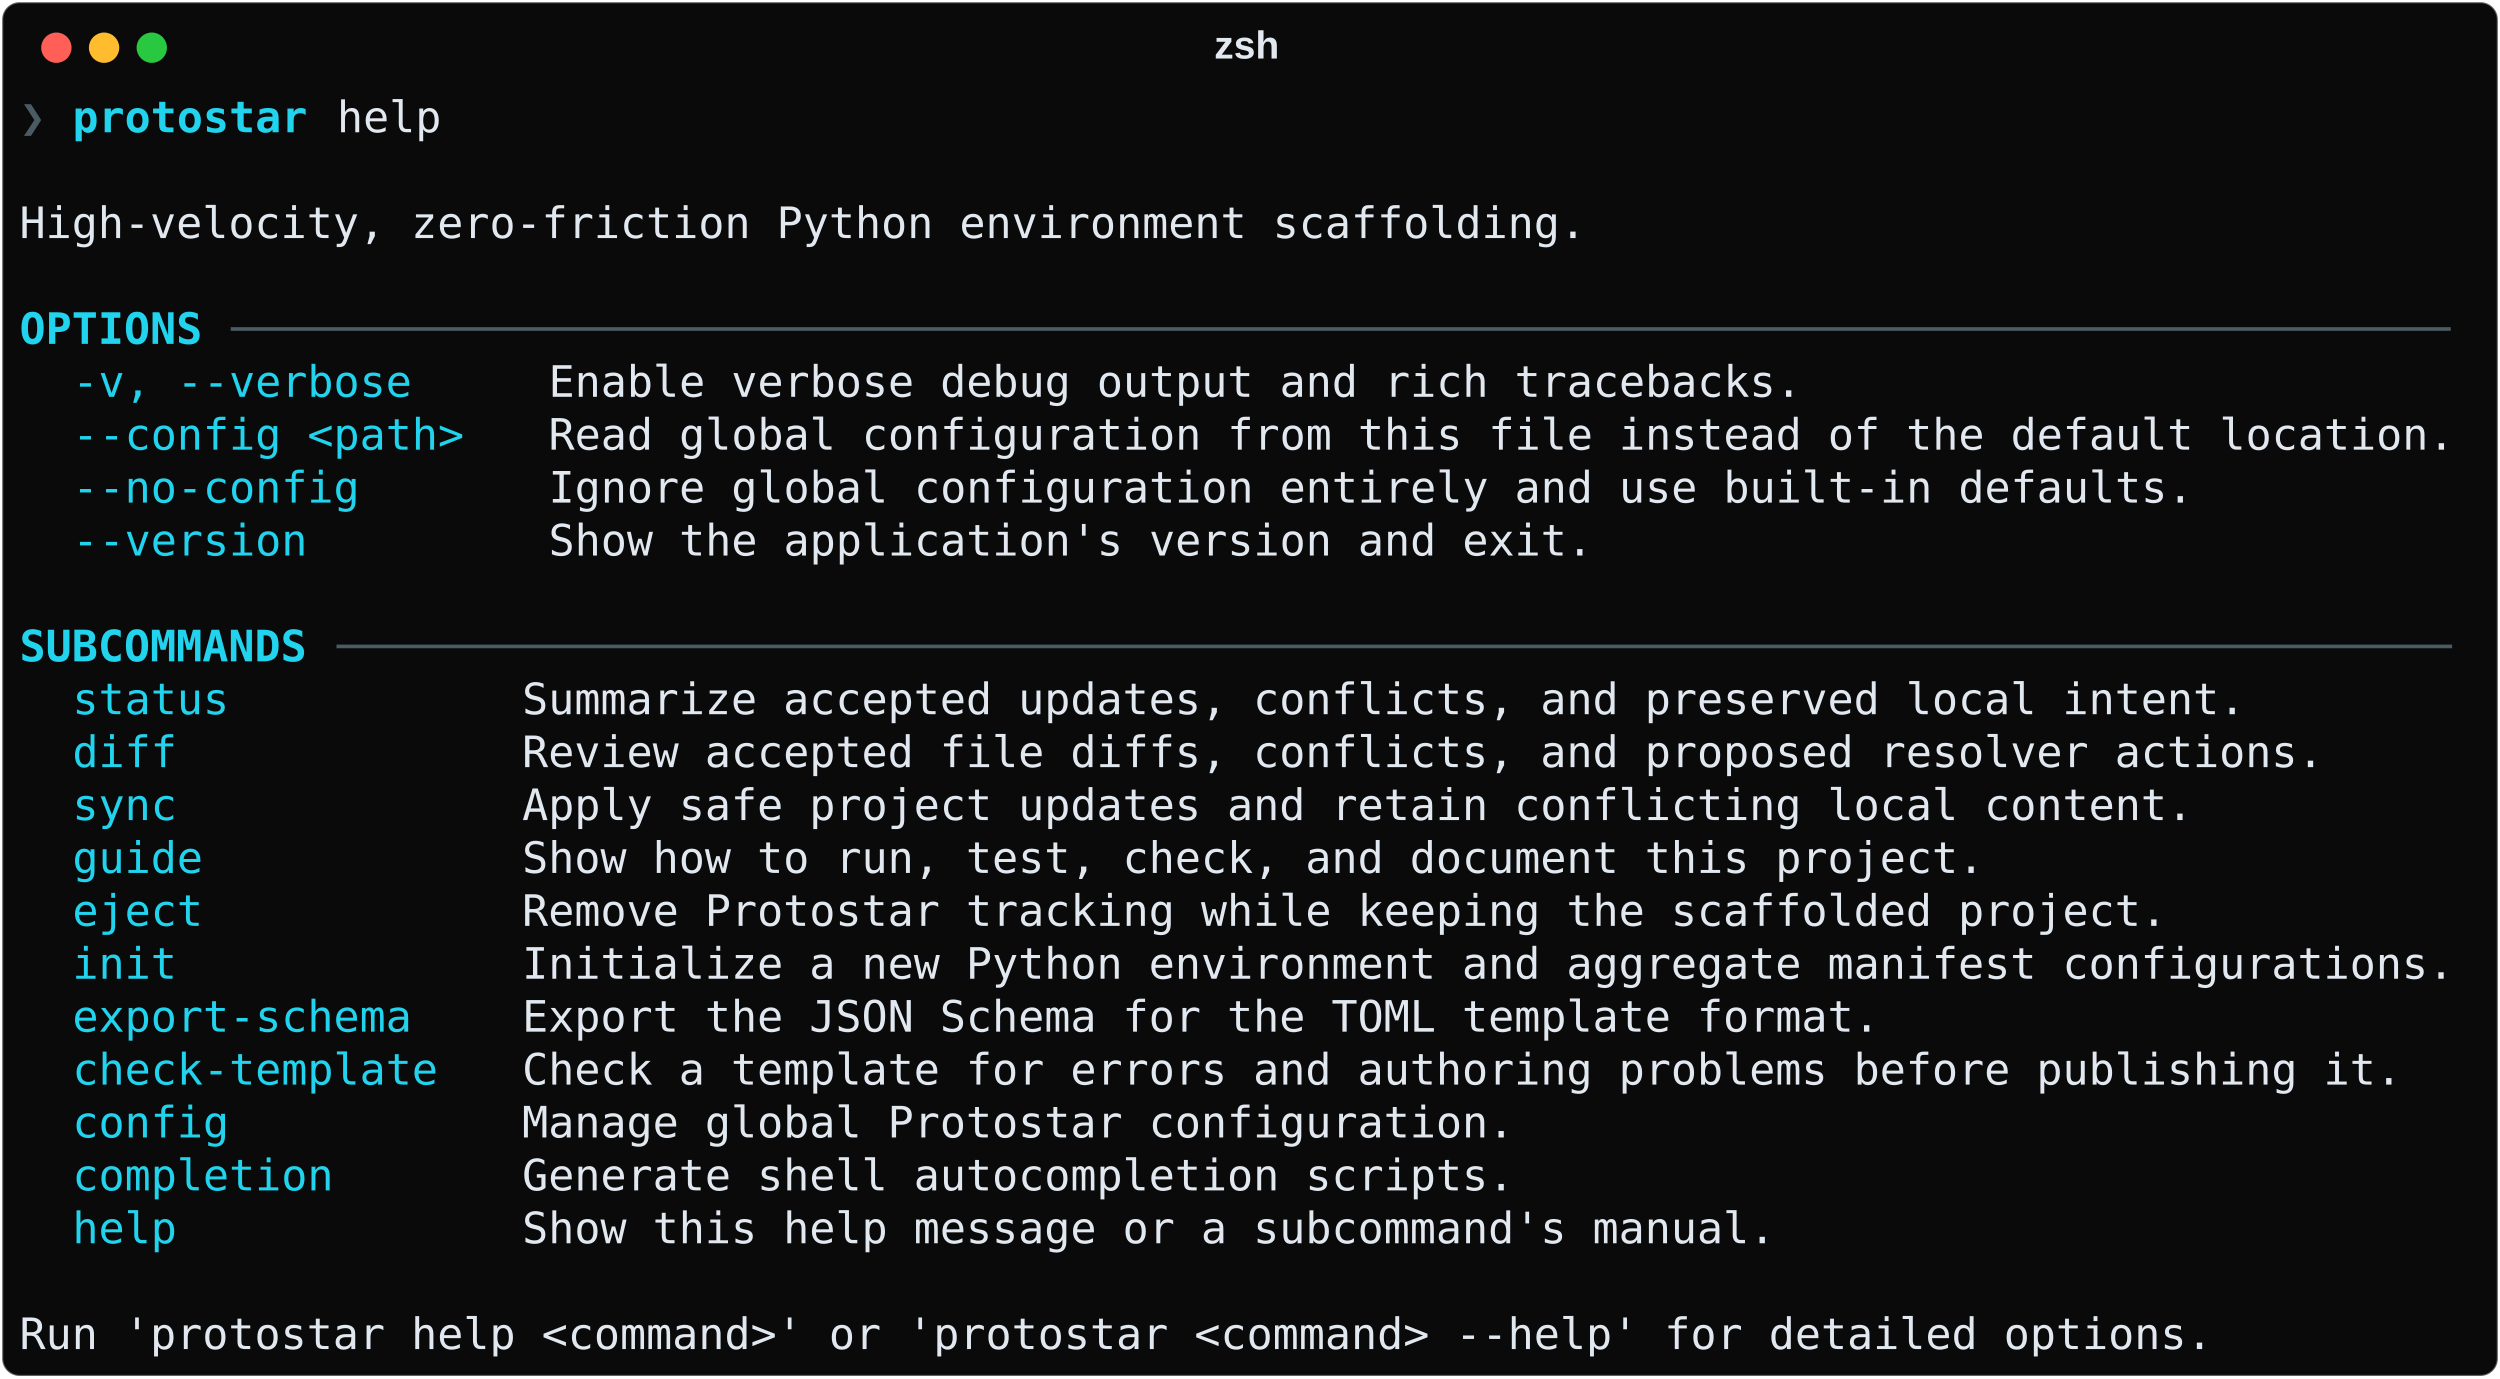
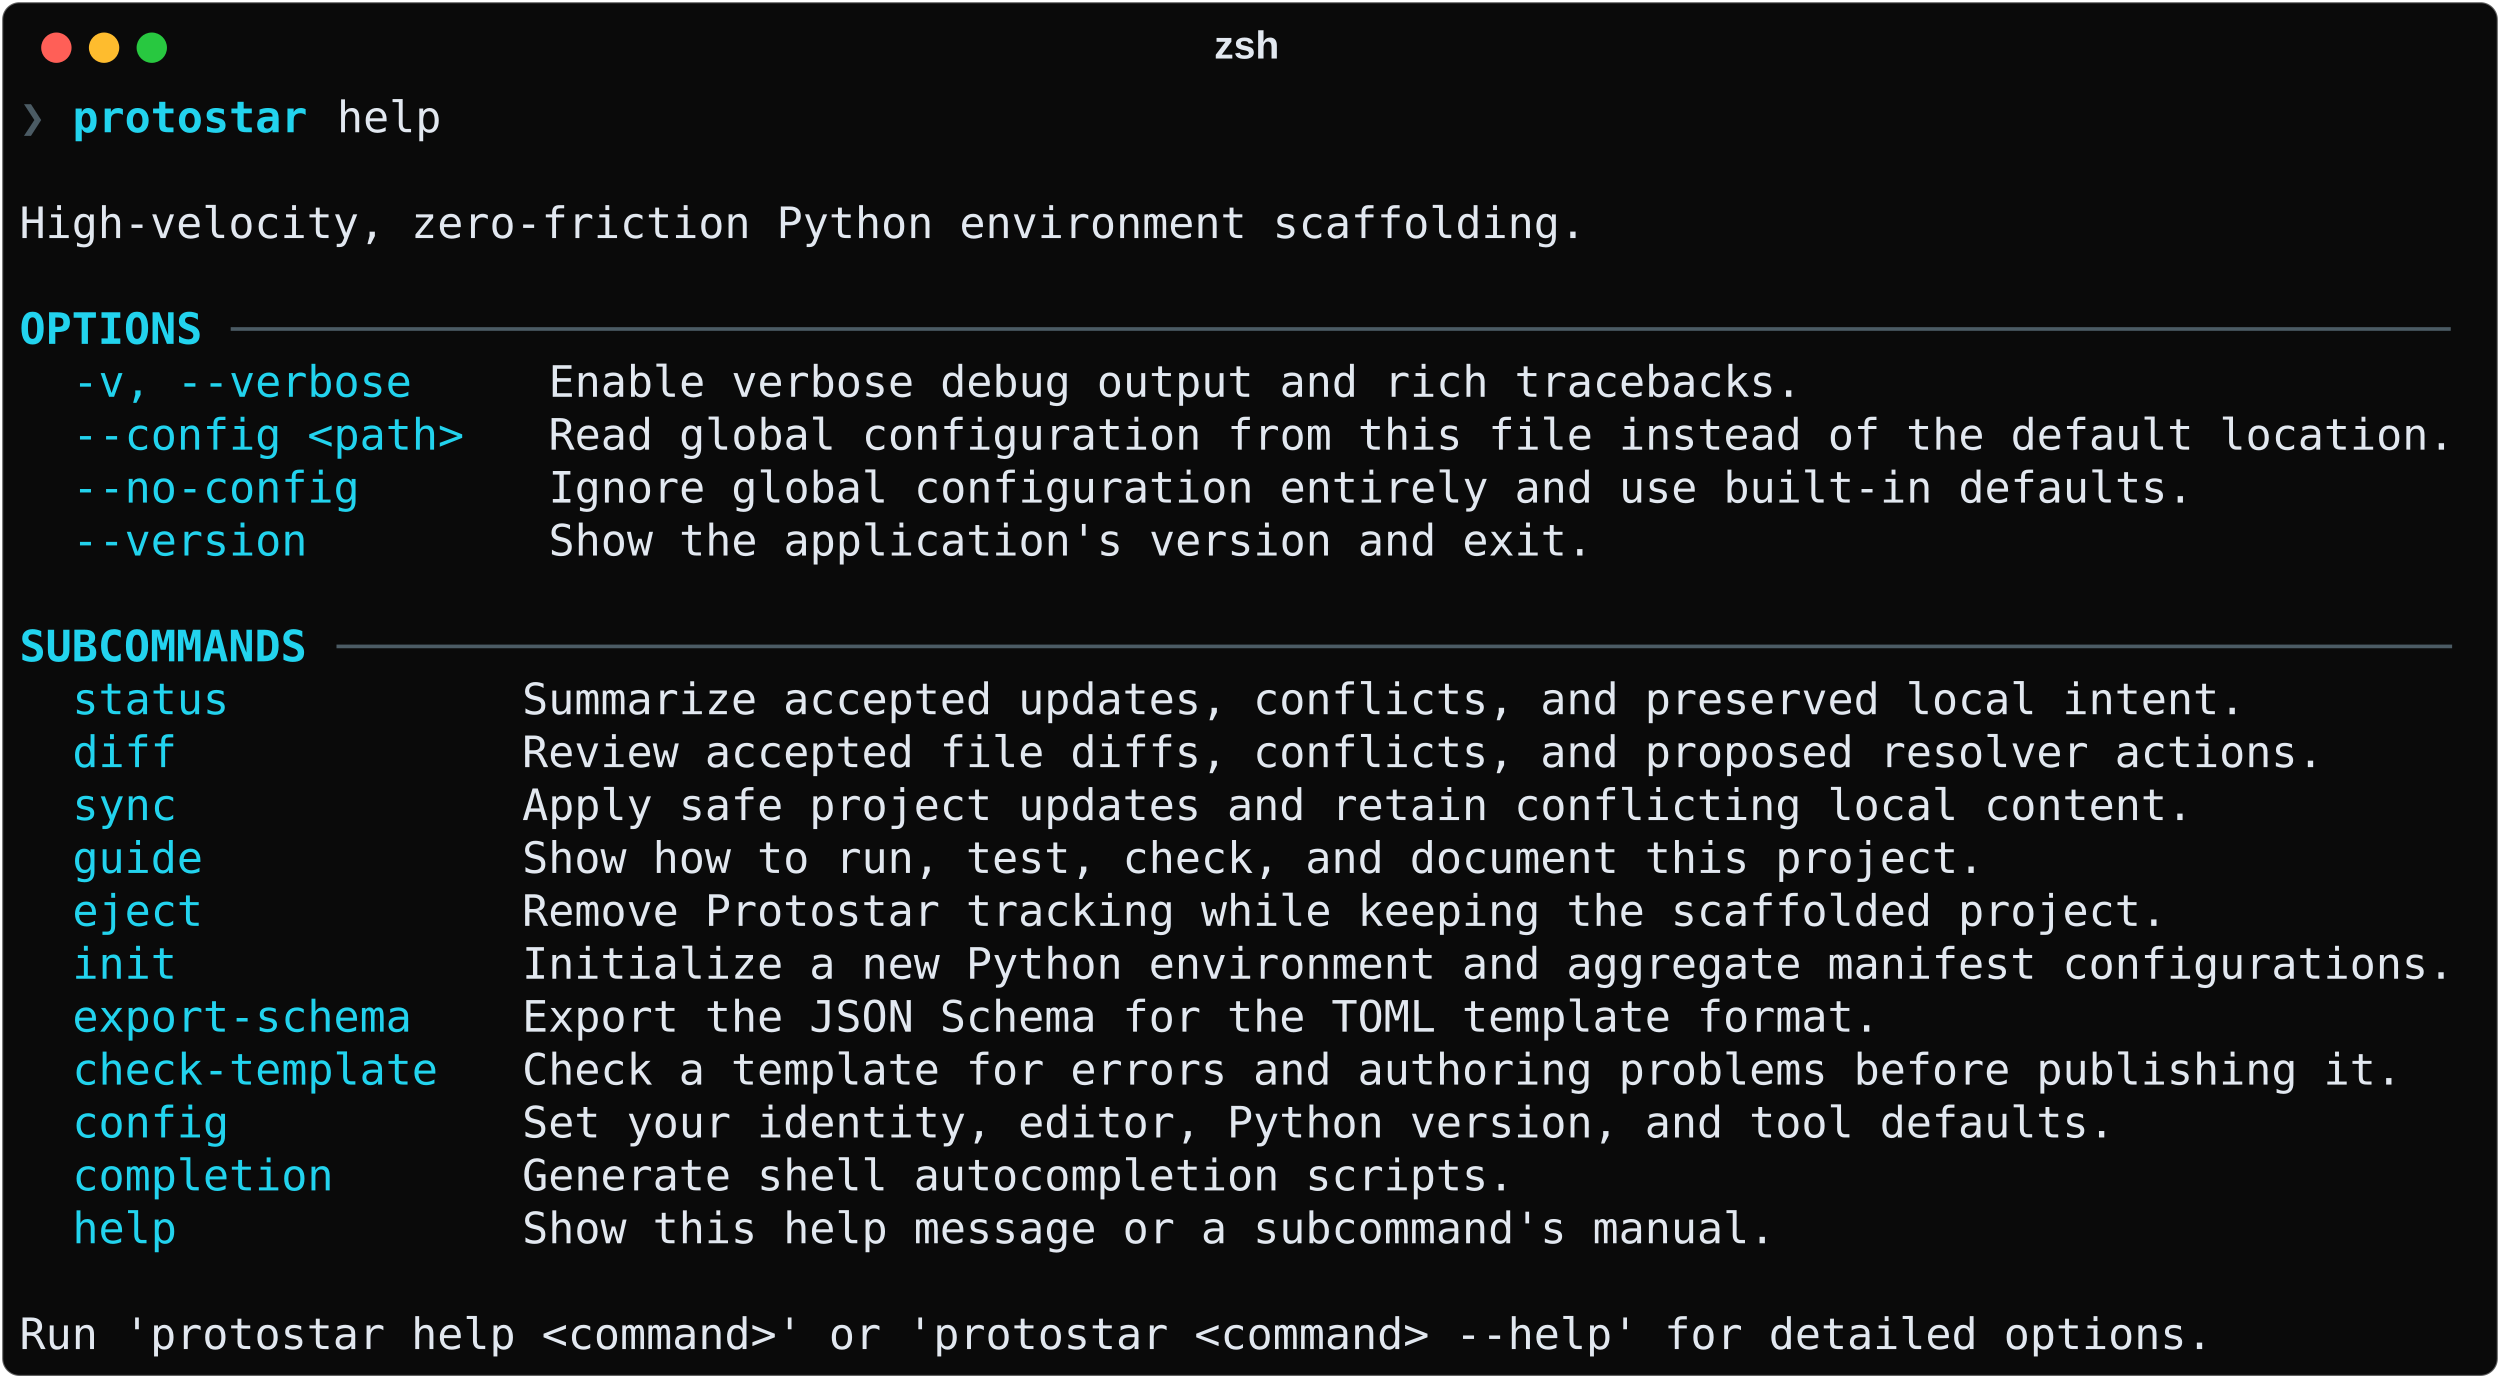
<svg xmlns="http://www.w3.org/2000/svg" class="rich-terminal" viewBox="0 0 1153 635.6">
  <style>

    @font-face {
        font-family: "Fira Code";
        src: local("FiraCode-Regular"),
                url("https://cdnjs.cloudflare.com/ajax/libs/firacode/6.2.0/woff2/FiraCode-Regular.woff2") format("woff2"),
                url("https://cdnjs.cloudflare.com/ajax/libs/firacode/6.2.0/woff/FiraCode-Regular.woff") format("woff");
        font-style: normal;
        font-weight: 400;
    }
    @font-face {
        font-family: "Fira Code";
        src: local("FiraCode-Bold"),
                url("https://cdnjs.cloudflare.com/ajax/libs/firacode/6.2.0/woff2/FiraCode-Bold.woff2") format("woff2"),
                url("https://cdnjs.cloudflare.com/ajax/libs/firacode/6.2.0/woff/FiraCode-Bold.woff") format("woff");
        font-style: bold;
        font-weight: 700;
    }

    .cli_help-matrix {
        font-family: Fira Code, monospace;
        font-size: 20px;
        line-height: 24.4px;
        font-variant-east-asian: full-width;
    }

    .cli_help-title {
        font-size: 18px;
        font-weight: bold;
        font-family: arial;
    }

    .cli_help-r1 { fill: #4b5b64 }
.cli_help-r2 { fill: #22d3ee;font-weight: bold }
.cli_help-r3 { fill: #e2e8f0 }
.cli_help-r4 { fill: #22d3ee }
    </style>
  <defs>
    <clipPath id="cli_help-clip-terminal">
      <rect x="0" y="0" width="1133.6" height="584.6" />
    </clipPath>
    <clipPath id="cli_help-line-0">
      <rect x="0" y="1.5" width="1134.6" height="24.65" />
    </clipPath>
    <clipPath id="cli_help-line-1">
      <rect x="0" y="25.9" width="1134.6" height="24.65" />
    </clipPath>
    <clipPath id="cli_help-line-2">
      <rect x="0" y="50.3" width="1134.6" height="24.65" />
    </clipPath>
    <clipPath id="cli_help-line-3">
      <rect x="0" y="74.7" width="1134.6" height="24.65" />
    </clipPath>
    <clipPath id="cli_help-line-4">
      <rect x="0" y="99.1" width="1134.6" height="24.65" />
    </clipPath>
    <clipPath id="cli_help-line-5">
      <rect x="0" y="123.5" width="1134.6" height="24.65" />
    </clipPath>
    <clipPath id="cli_help-line-6">
      <rect x="0" y="147.9" width="1134.6" height="24.65" />
    </clipPath>
    <clipPath id="cli_help-line-7">
      <rect x="0" y="172.3" width="1134.6" height="24.65" />
    </clipPath>
    <clipPath id="cli_help-line-8">
      <rect x="0" y="196.7" width="1134.6" height="24.65" />
    </clipPath>
    <clipPath id="cli_help-line-9">
      <rect x="0" y="221.1" width="1134.6" height="24.65" />
    </clipPath>
    <clipPath id="cli_help-line-10">
      <rect x="0" y="245.5" width="1134.6" height="24.65" />
    </clipPath>
    <clipPath id="cli_help-line-11">
      <rect x="0" y="269.9" width="1134.6" height="24.65" />
    </clipPath>
    <clipPath id="cli_help-line-12">
      <rect x="0" y="294.3" width="1134.6" height="24.65" />
    </clipPath>
    <clipPath id="cli_help-line-13">
      <rect x="0" y="318.7" width="1134.6" height="24.65" />
    </clipPath>
    <clipPath id="cli_help-line-14">
      <rect x="0" y="343.1" width="1134.6" height="24.65" />
    </clipPath>
    <clipPath id="cli_help-line-15">
      <rect x="0" y="367.5" width="1134.6" height="24.65" />
    </clipPath>
    <clipPath id="cli_help-line-16">
      <rect x="0" y="391.9" width="1134.6" height="24.65" />
    </clipPath>
    <clipPath id="cli_help-line-17">
      <rect x="0" y="416.3" width="1134.6" height="24.65" />
    </clipPath>
    <clipPath id="cli_help-line-18">
      <rect x="0" y="440.7" width="1134.6" height="24.65" />
    </clipPath>
    <clipPath id="cli_help-line-19">
      <rect x="0" y="465.1" width="1134.6" height="24.65" />
    </clipPath>
    <clipPath id="cli_help-line-20">
      <rect x="0" y="489.5" width="1134.6" height="24.65" />
    </clipPath>
    <clipPath id="cli_help-line-21">
      <rect x="0" y="513.9" width="1134.6" height="24.65" />
    </clipPath>
    <clipPath id="cli_help-line-22">
      <rect x="0" y="538.3" width="1134.6" height="24.65" />
    </clipPath>
  </defs>
  <rect fill="#0a0a0a" stroke="rgba(255,255,255,0.35)" stroke-width="1" x="1" y="1" width="1151" height="633.6" rx="8" />
  <text class="cli_help-title" fill="#e2e8f0" text-anchor="middle" x="575" y="27">zsh</text>
  <g transform="translate(26,22)">
    <circle cx="0" cy="0" r="7" fill="#ff5f57" />
    <circle cx="22" cy="0" r="7" fill="#febc2e" />
    <circle cx="44" cy="0" r="7" fill="#28c840" />
  </g>
  <g transform="translate(9, 41)" clip-path="url(#cli_help-clip-terminal)">
    <g class="cli_help-matrix">
      <text class="cli_help-r1" x="0" y="20" textLength="24.4" clip-path="url(#cli_help-line-0)">❯ </text>
      <text class="cli_help-r2" x="24.4" y="20" textLength="122" clip-path="url(#cli_help-line-0)">protostar </text>
      <text class="cli_help-r3" x="146.4" y="20" textLength="48.8" clip-path="url(#cli_help-line-0)">help</text>
      <text class="cli_help-r3" x="1134.6" y="20" textLength="12.2" clip-path="url(#cli_help-line-0)">
</text>
      <text class="cli_help-r3" x="1134.6" y="44.4" textLength="12.2" clip-path="url(#cli_help-line-1)">
</text>
      <text class="cli_help-r3" x="0" y="68.8" textLength="732" clip-path="url(#cli_help-line-2)">High-velocity, zero-friction Python environment scaffolding.</text>
      <text class="cli_help-r3" x="1134.6" y="68.8" textLength="12.2" clip-path="url(#cli_help-line-2)">
</text>
      <text class="cli_help-r3" x="1134.6" y="93.2" textLength="12.2" clip-path="url(#cli_help-line-3)">
</text>
      <text class="cli_help-r2" x="0" y="117.6" textLength="85.4" clip-path="url(#cli_help-line-4)">OPTIONS</text>
      <text class="cli_help-r1" x="97.6" y="117.6" textLength="1037" clip-path="url(#cli_help-line-4)">─────────────────────────────────────────────────────────────────────────────────────</text>
      <text class="cli_help-r3" x="1134.6" y="117.6" textLength="12.2" clip-path="url(#cli_help-line-4)">
</text>
      <text class="cli_help-r4" x="24.4" y="142" textLength="183" clip-path="url(#cli_help-line-5)">-v, --verbose  </text>
      <text class="cli_help-r3" x="244" y="142" textLength="890.6" clip-path="url(#cli_help-line-5)">Enable verbose debug output and rich tracebacks.                         </text>
      <text class="cli_help-r3" x="1134.6" y="142" textLength="12.2" clip-path="url(#cli_help-line-5)">
</text>
      <text class="cli_help-r4" x="24.4" y="166.4" textLength="183" clip-path="url(#cli_help-line-6)">--config &lt;path&gt;</text>
      <text class="cli_help-r3" x="244" y="166.4" textLength="890.6" clip-path="url(#cli_help-line-6)">Read global configuration from this file instead of the default location.</text>
      <text class="cli_help-r3" x="1134.6" y="166.4" textLength="12.2" clip-path="url(#cli_help-line-6)">
</text>
      <text class="cli_help-r4" x="24.4" y="190.8" textLength="183" clip-path="url(#cli_help-line-7)">--no-config    </text>
      <text class="cli_help-r3" x="244" y="190.8" textLength="890.6" clip-path="url(#cli_help-line-7)">Ignore global configuration entirely and use built-in defaults.          </text>
      <text class="cli_help-r3" x="1134.6" y="190.8" textLength="12.2" clip-path="url(#cli_help-line-7)">
</text>
      <text class="cli_help-r4" x="24.4" y="215.2" textLength="183" clip-path="url(#cli_help-line-8)">--version      </text>
      <text class="cli_help-r3" x="244" y="215.2" textLength="890.6" clip-path="url(#cli_help-line-8)">Show the application's version and exit.                                 </text>
      <text class="cli_help-r3" x="1134.6" y="215.2" textLength="12.2" clip-path="url(#cli_help-line-8)">
</text>
      <text class="cli_help-r3" x="1134.6" y="239.6" textLength="12.2" clip-path="url(#cli_help-line-9)">
</text>
      <text class="cli_help-r2" x="0" y="264" textLength="134.2" clip-path="url(#cli_help-line-10)">SUBCOMMANDS</text>
      <text class="cli_help-r1" x="146.4" y="264" textLength="988.2" clip-path="url(#cli_help-line-10)">─────────────────────────────────────────────────────────────────────────────────</text>
      <text class="cli_help-r3" x="1134.6" y="264" textLength="12.2" clip-path="url(#cli_help-line-10)">
</text>
      <text class="cli_help-r4" x="24.4" y="288.4" textLength="170.8" clip-path="url(#cli_help-line-11)">status        </text>
      <text class="cli_help-r3" x="231.8" y="288.4" textLength="902.8" clip-path="url(#cli_help-line-11)">Summarize accepted updates, conflicts, and preserved local intent.        </text>
      <text class="cli_help-r3" x="1134.6" y="288.4" textLength="12.2" clip-path="url(#cli_help-line-11)">
</text>
      <text class="cli_help-r4" x="24.4" y="312.8" textLength="170.8" clip-path="url(#cli_help-line-12)">diff          </text>
      <text class="cli_help-r3" x="231.8" y="312.8" textLength="902.8" clip-path="url(#cli_help-line-12)">Review accepted file diffs, conflicts, and proposed resolver actions.     </text>
      <text class="cli_help-r3" x="1134.6" y="312.8" textLength="12.2" clip-path="url(#cli_help-line-12)">
</text>
      <text class="cli_help-r4" x="24.4" y="337.2" textLength="170.8" clip-path="url(#cli_help-line-13)">sync          </text>
      <text class="cli_help-r3" x="231.8" y="337.2" textLength="902.8" clip-path="url(#cli_help-line-13)">Apply safe project updates and retain conflicting local content.          </text>
      <text class="cli_help-r3" x="1134.6" y="337.2" textLength="12.2" clip-path="url(#cli_help-line-13)">
</text>
      <text class="cli_help-r4" x="24.4" y="361.6" textLength="170.8" clip-path="url(#cli_help-line-14)">guide         </text>
      <text class="cli_help-r3" x="231.8" y="361.6" textLength="902.8" clip-path="url(#cli_help-line-14)">Show how to run, test, check, and document this project.                  </text>
      <text class="cli_help-r3" x="1134.6" y="361.6" textLength="12.2" clip-path="url(#cli_help-line-14)">
</text>
      <text class="cli_help-r4" x="24.4" y="386" textLength="170.8" clip-path="url(#cli_help-line-15)">eject         </text>
      <text class="cli_help-r3" x="231.8" y="386" textLength="902.8" clip-path="url(#cli_help-line-15)">Remove Protostar tracking while keeping the scaffolded project.           </text>
      <text class="cli_help-r3" x="1134.6" y="386" textLength="12.2" clip-path="url(#cli_help-line-15)">
</text>
      <text class="cli_help-r4" x="24.4" y="410.4" textLength="170.8" clip-path="url(#cli_help-line-16)">init          </text>
      <text class="cli_help-r3" x="231.8" y="410.4" textLength="902.8" clip-path="url(#cli_help-line-16)">Initialize a new Python environment and aggregate manifest configurations.</text>
      <text class="cli_help-r3" x="1134.6" y="410.4" textLength="12.2" clip-path="url(#cli_help-line-16)">
</text>
      <text class="cli_help-r4" x="24.4" y="434.8" textLength="170.8" clip-path="url(#cli_help-line-17)">export-schema </text>
      <text class="cli_help-r3" x="231.8" y="434.8" textLength="902.8" clip-path="url(#cli_help-line-17)">Export the JSON Schema for the TOML template format.                      </text>
      <text class="cli_help-r3" x="1134.6" y="434.8" textLength="12.2" clip-path="url(#cli_help-line-17)">
</text>
      <text class="cli_help-r4" x="24.4" y="459.2" textLength="170.8" clip-path="url(#cli_help-line-18)">check-template</text>
      <text class="cli_help-r3" x="231.8" y="459.2" textLength="902.8" clip-path="url(#cli_help-line-18)">Check a template for errors and authoring problems before publishing it.  </text>
      <text class="cli_help-r3" x="1134.6" y="459.2" textLength="12.2" clip-path="url(#cli_help-line-18)">
</text>
      <text class="cli_help-r4" x="24.4" y="483.6" textLength="170.8" clip-path="url(#cli_help-line-19)">config        </text>
-       <text class="cli_help-r3" x="231.8" y="483.6" textLength="902.8" clip-path="url(#cli_help-line-19)">Manage global Protostar configuration.                                    </text>
+       <text class="cli_help-r3" x="231.8" y="483.6" textLength="902.8" clip-path="url(#cli_help-line-19)">Set your identity, editor, Python version, and tool defaults.             </text>
      <text class="cli_help-r3" x="1134.6" y="483.6" textLength="12.2" clip-path="url(#cli_help-line-19)">
</text>
      <text class="cli_help-r4" x="24.4" y="508" textLength="170.8" clip-path="url(#cli_help-line-20)">completion    </text>
      <text class="cli_help-r3" x="231.8" y="508" textLength="902.8" clip-path="url(#cli_help-line-20)">Generate shell autocompletion scripts.                                    </text>
      <text class="cli_help-r3" x="1134.6" y="508" textLength="12.2" clip-path="url(#cli_help-line-20)">
</text>
      <text class="cli_help-r4" x="24.4" y="532.4" textLength="170.8" clip-path="url(#cli_help-line-21)">help          </text>
      <text class="cli_help-r3" x="231.8" y="532.4" textLength="902.8" clip-path="url(#cli_help-line-21)">Show this help message or a subcommand's manual.                          </text>
      <text class="cli_help-r3" x="1134.6" y="532.4" textLength="12.2" clip-path="url(#cli_help-line-21)">
</text>
      <text class="cli_help-r3" x="1134.6" y="556.8" textLength="12.2" clip-path="url(#cli_help-line-22)">
</text>
      <text class="cli_help-r3" x="0" y="581.2" textLength="1024.8" clip-path="url(#cli_help-line-23)">Run 'protostar help &lt;command&gt;' or 'protostar &lt;command&gt; --help' for detailed options.</text>
      <text class="cli_help-r3" x="1134.6" y="581.2" textLength="12.2" clip-path="url(#cli_help-line-23)">
</text>
    </g>
  </g>
</svg>
